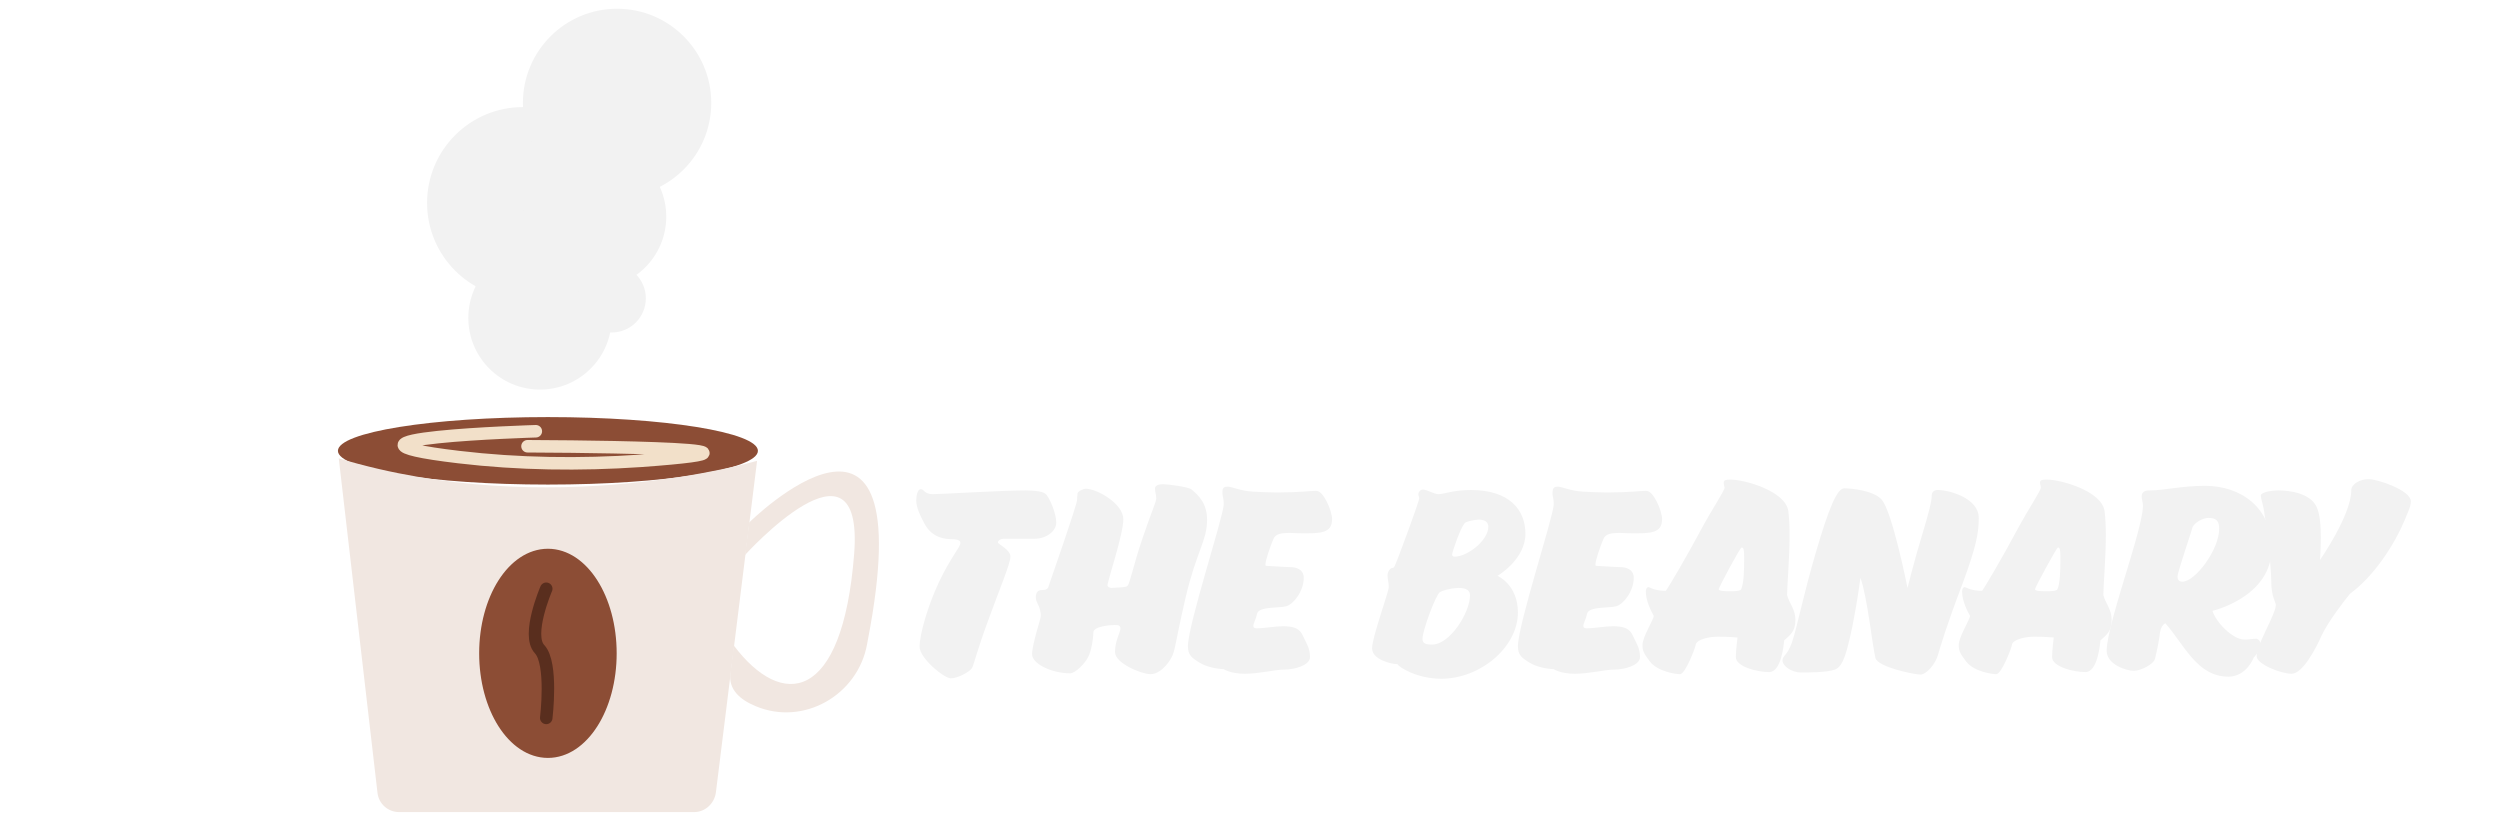
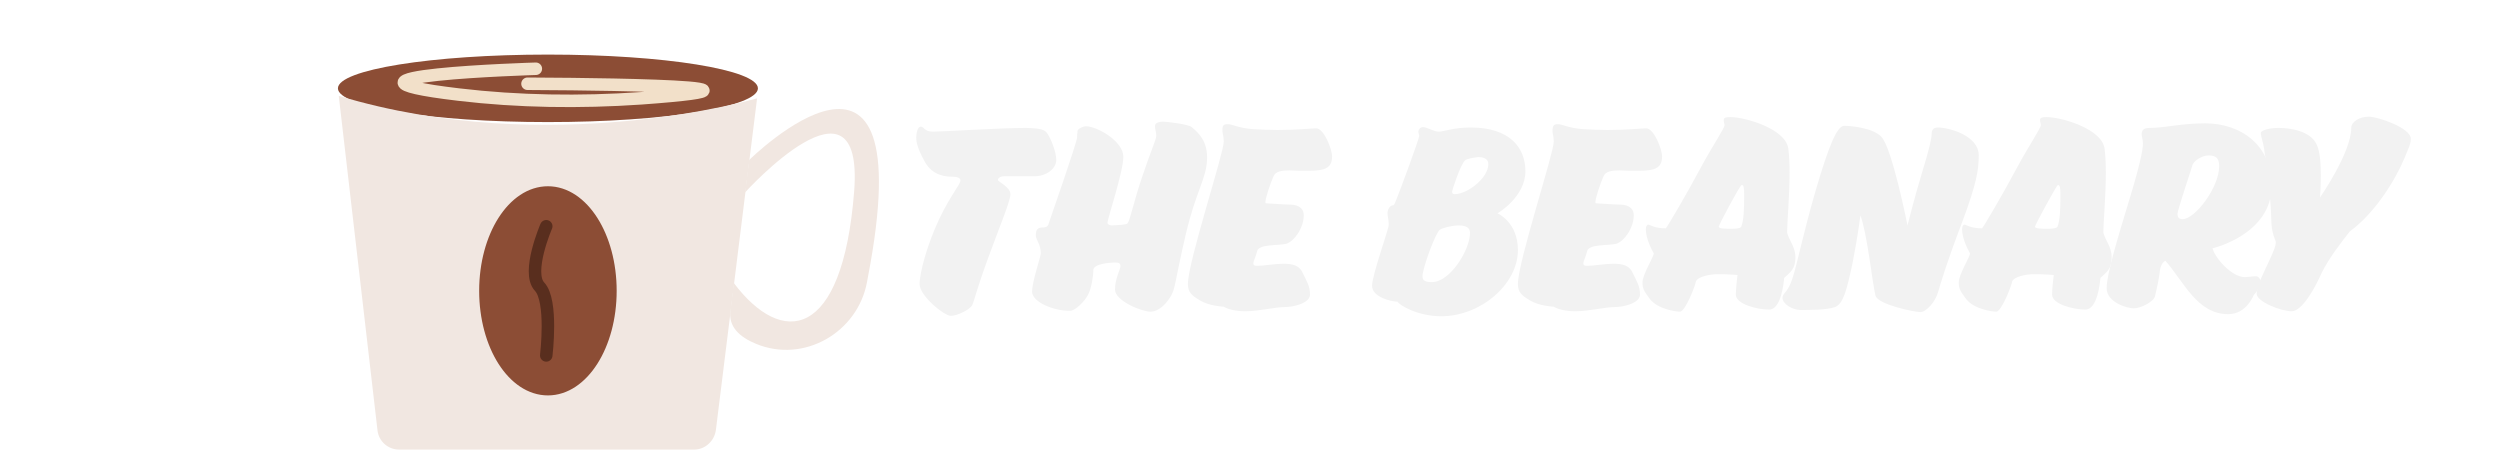
- <svg xmlns="http://www.w3.org/2000/svg" version="1.1" id="Layer_1" x="0px" y="0px" viewBox="0 0 600 200" style="enable-background:new 0 0 600 200;" xml:space="preserve">
+ <svg xmlns="http://www.w3.org/2000/svg" version="1.1" id="Layer_1" x="0px" y="0px" viewBox="0 0 600 113" style="enable-background:new 0 0 600 113;" xml:space="preserve">
  <style type="text/css">
	.st0{fill:#8C4D35;}
	.st1{fill:none;stroke:#F2E0C9;stroke-width:3;stroke-linecap:round;stroke-miterlimit:10;}
	.st2{fill:none;}
	.st3{fill:#F1E7E1;}
	.st4{fill:#8C4D35;stroke:#8C4D35;stroke-width:3;stroke-miterlimit:10;}
	.st5{fill:none;stroke:#592E1E;stroke-width:3;stroke-linecap:round;stroke-miterlimit:10;}
	.st6{fill:#F2F2F2;}
</style>
-   <ellipse class="st0" cx="131.5" cy="108.2" rx="50.4" ry="8.1" />
-   <path class="st1" d="M128.6,103.5c0,0-56.6,1.7-18.5,6.2c14.3,1.7,29.1,1.9,43.7,0.9c45.6-3.3-27.2-3.5-27.2-3.5" />
-   <path id="SVGID_x5F_1_x5F_" class="st2" d="M72.1,134.7c0,0,50.9,24.3,100.6,6.2" />
-   <text transform="matrix(1 0 0 1 -6 -296)" style="font-family:'ArialMT'; font-size:12px;"> </text>
-   <path class="st3" d="M81.3,110l9.3,80.3c0.3,2.6,2.5,4.6,5.2,4.6h70.8c2.6,0,4.8-2,5.2-4.6l9.9-79.7C181.6,110.6,132,125.3,81.3,110  z" />
-   <path class="st3" d="M175.3,161.6c-0.5,3.8,2.2,6.3,6.1,7.9c11.5,4.8,24.5-2.7,26.7-14.9c0.1-0.4,0.1-0.7,0.2-1.1  c13.4-69.5-28.5-28.1-28.5-28.1l-1,7.8c0,0,28.6-31.6,26.2-0.3c-2.8,36-17.4,37.3-28.9,22L175.3,161.6z" />
-   <ellipse class="st4" cx="131.5" cy="156.8" rx="15" ry="23.6" />
-   <path class="st5" d="M131.1,141.3c0,0-4.8,11.1-1.6,14.5c3.2,3.4,1.6,16.5,1.6,16.5" />
+   <ellipse class="st0" cx="131.5" cy="21.2" rx="50.4" ry="8.1" />
+   <path class="st1" d="M128.6,16.5c0,0-56.6,1.7-18.5,6.2c14.3,1.7,29.1,1.9,43.7,0.9c45.6-3.3-27.2-3.5-27.2-3.5" />
+   <path id="SVGID_x5F_1_x5F_" class="st2" d="M72.1,47.7c0,0,50.9,24.3,100.6,6.2" />
+   <text transform="matrix(1 0 0 1 -6 -383)" style="font-family:'ArialMT'; font-size:12px;"> </text>
+   <path class="st3" d="M81.3,23l9.3,80.3c0.3,2.6,2.5,4.6,5.2,4.6h70.8c2.6,0,4.8-2,5.2-4.6l9.9-79.7C181.6,23.6,132,38.3,81.3,23z" />
+   <path class="st3" d="M175.3,74.6c-0.5,3.8,2.2,6.3,6.1,7.9c11.5,4.8,24.5-2.7,26.7-14.9c0.1-0.4,0.1-0.7,0.2-1.1  c13.4-69.5-28.5-28.1-28.5-28.1l-1,7.8c0,0,28.6-31.6,26.2-0.3c-2.8,36-17.4,37.3-28.9,22L175.3,74.6z" />
+   <ellipse class="st4" cx="131.5" cy="69.8" rx="15" ry="23.6" />
+   <path class="st5" d="M131.1,54.3c0,0-4.8,11.1-1.6,14.5s1.6,16.5,1.6,16.5" />
  <g>
-     <path class="st6" d="M251.4,119.1c0.7,1,2.1,4.2,2.1,6.3s-2.4,3.9-5.2,3.9H241c-1,0-1.5,0.5-1.5,0.9c0,0.4,3,1.7,3,3.4   c0,1.7-2.7,8-5.3,15.2c-2.8,7.6-3.4,10.5-3.9,11.5c-0.6,1-3.5,2.5-5.1,2.5s-7.5-4.8-7.5-7.6c0-2.8,1.9-9.7,4.7-15.6   s5.1-8.3,5.1-9.3c0-0.7-1-0.9-2.1-0.9s-4.5-0.1-6.4-3.5c-1.9-3.4-2.1-4.9-2.1-5.9s0.3-2.6,1.1-2.6s0.8,1.2,2.9,1.2   c2.1,0,16.3-0.9,22.3-0.9C249.8,117.8,250.8,118.1,251.4,119.1z" />
-     <path class="st6" d="M279.1,116.2c0.9,0,6.1,0.6,6.9,1.3c1.8,1.5,3.7,3.4,3.7,7.3c0,5-2.6,7.6-5.2,18.8   c-2.6,11.3-2.4,12.5-3.4,14.3s-2.9,3.9-5,3.9s-8.5-2.6-8.5-5.3s1.3-4.8,1.3-5.6c0-0.8-0.4-0.9-1.4-0.9c-1,0-5.1,0.3-5.1,1.8   c0,1.5-0.5,4.6-1.3,6c-0.7,1.4-3,3.8-4.3,3.8c-4.2,0-9.1-2.2-9.1-4.6c0-2.4,2.1-8.5,2.1-9.2c0-0.7-0.2-1.9-0.8-3   c-0.3-0.6-0.4-1-0.4-1.4c0-1.3,0.5-1.8,1.6-1.8s1.4-0.4,1.6-1.3c0.2-0.6,6.7-19.2,6.7-20.3c0-1.1,0.1-0.9,0.1-1.5s1.4-1.2,2-1.2   c2.7,0,9,3.6,9,7.3s-3.8,14.8-3.8,15.9c0,0.3,0.5,0.6,1,0.6c1.5-0.1,3.5-0.1,3.8-0.5c0.6-0.6,1.4-4.9,3.5-11.1   c2.1-6.3,3.4-9,3.4-9.9s-0.3-1.5-0.3-2.3C277.1,116.5,278.2,116.2,279.1,116.2z" />
-     <path class="st6" d="M294.7,116.8c1,0,2.8,1,6.1,1.2c2.1,0.1,4,0.2,5.7,0.2c5,0,8.1-0.4,9.4-0.4c1.8,0,3.8,4.9,3.8,6.8   c0,3.4-2.8,3.4-7.1,3.4c-1.5,0-2.3-0.1-3.1-0.1c-1.9,0-3.4,0.2-3.9,1.5c-0.7,1.6-1.9,5.1-1.9,6.1c0,0.2,0.1,0.3,0.2,0.3   c0.6,0,4.3,0.3,5.6,0.3c1.4,0,3.4,0.4,3.4,2.6c0,3.1-2.4,6.3-4.2,6.8c-1.8,0.5-6.6,0-7,1.8c-0.3,1.4-0.9,2.3-0.9,2.9   c0,0.6,0.6,0.6,1,0.6c1.4,0,4.3-0.5,6.1-0.5c2.4,0,4,0.4,4.8,2.3c0.9,1.9,1.7,3,1.7,5.1c0,2-3.8,3-6.1,3c-2.4,0-6,1-9.5,1   c-3.5,0-5.1-1.1-5.1-1.1s-3.4-0.1-5.7-1.5c-2-1.2-2.9-1.9-2.9-4c0-5.2,8.6-31.3,8.6-34.1c0-1.3-0.3-1.9-0.3-2.4   C293.3,117.1,293.6,116.8,294.7,116.8z" />
-     <path class="st6" d="M341.5,117.5c1,0,2.6,1.1,3.8,1.1s3.5-1,7.7-1c9.3,0,13.1,4.8,13.1,10.5c0,6.2-6.7,10.1-6.7,10.1   s4.9,2.1,4.9,8.8c0,8.3-9,15.9-18.4,15.9c-5.7,0-10.1-2.7-10.5-3.5c-1.5,0-6.1-1.1-6.1-3.8s4-13.5,4-14.7c0-1.1-0.3-2-0.3-2.8   s0.6-1.8,1.2-1.8c0.5,0,0.6-0.7,1.2-2.1c0.6-1.5,5.2-13.8,5.2-14.6c0-0.4-0.2-0.6-0.2-1C340.4,118.2,340.8,117.5,341.5,117.5z    M345.6,142.1c-1,0.6-4.2,9.2-4.2,11.2c0,1.1,0.7,1.4,2.3,1.4c4.3,0,9.1-7.7,9.1-11.8c0-1.1-0.7-1.8-2.8-1.8   C347.8,141.2,346.1,141.8,345.6,142.1z M351.6,125.5c-1.1,1-3.1,7.2-3.1,7.5c0,0.3,0.1,0.6,0.6,0.6c3.1,0,8.1-3.9,8.1-7.2   c0-1-0.7-1.7-2.4-1.7C353.8,124.8,352,125.1,351.6,125.5z" />
-     <path class="st6" d="M373.9,116.8c1,0,2.8,1,6.1,1.2c2.1,0.1,4,0.2,5.7,0.2c5,0,8.1-0.4,9.4-0.4c1.8,0,3.8,4.9,3.8,6.8   c0,3.4-2.8,3.4-7.1,3.4c-1.5,0-2.3-0.1-3.1-0.1c-1.9,0-3.4,0.2-3.9,1.5c-0.7,1.6-1.9,5.1-1.9,6.1c0,0.2,0.1,0.3,0.2,0.3   c0.6,0,4.3,0.3,5.6,0.3c1.4,0,3.4,0.4,3.4,2.6c0,3.1-2.4,6.3-4.2,6.8s-6.6,0-7,1.8c-0.3,1.4-0.9,2.3-0.9,2.9c0,0.6,0.6,0.6,1,0.6   c1.4,0,4.3-0.5,6.1-0.5c2.4,0,4,0.4,4.8,2.3c0.9,1.9,1.7,3,1.7,5.1c0,2-3.8,3-6.1,3c-2.4,0-6,1-9.5,1c-3.5,0-5.1-1.1-5.1-1.1   s-3.4-0.1-5.7-1.5c-2-1.2-2.9-1.9-2.9-4c0-5.2,8.6-31.3,8.6-34.1c0-1.3-0.3-1.9-0.3-2.4C372.6,117.1,372.9,116.8,373.9,116.8z" />
-     <path class="st6" d="M413.7,115.8c0-0.6,0.6-0.7,1.6-0.7c3.5,0,13.3,2.8,13.9,7.6c0.2,1.6,0.3,3.6,0.3,5.7c0,5.6-0.6,12.2-0.6,14.4   c0.5,2,2,3.4,2,6c0,2.8-1.3,3.6-2.7,4.9c-0.1,1.1-0.7,7.6-3.6,7.6c-2.9,0-8-1.3-8-3.6c0-1.5,0.4-4.7,0.4-4.7s-2.2-0.2-4.7-0.2   c-2,0-4.9,0.6-5.3,1.8c0,0.6-2.5,7.2-3.8,7.2c-1,0-5.3-0.6-7.2-3c-1.6-2.1-1.8-2.7-1.8-4c0-2,2.7-6.1,2.7-7   c-0.5-0.9-1.9-3.5-1.9-5.8c0-0.7,0.3-1.1,0.6-1.1c0.3,0,1.4,0.9,4.2,0.9c0.5-0.6,5-8.2,8.4-14.6c2.8-5.2,5.7-9.4,5.7-10.2   C413.8,116.5,413.7,116.4,413.7,115.8z M412.5,141.4c0,0.5,1.6,0.5,3,0.5c0.6,0,2.2,0,2.4-0.5c0.6-1.5,0.7-4.1,0.7-7.5   c0-1.9-0.1-2.5-0.6-2.5C417.6,131.4,412.5,141,412.5,141.4z" />
-     <path class="st6" d="M465.1,117.6c2.6,0,9.8,1.9,9.8,6.7c0,3.6-0.6,6.9-3.9,15.8c-3.9,10.2-5.2,14.8-5.9,17.1   c-0.6,2.2-2.8,4.7-4.2,4.7s-10.3-1.8-10.8-4c-0.7-2.8-2-15-3.6-19.2c0,0-0.6,4.9-1.9,11.5c-1.4,6.5-2.2,9.7-4.2,10.5   c-2,0.7-6.2,0.7-8.2,0.7c-2.1,0-4.4-1.5-4.4-2.9c0-1.2,1.1-1,2.3-4.4c1.2-3.5,2.6-10.9,5.7-21.5s5.1-15.4,6.8-15.4s6.9,0.5,8.9,2.6   c2.6,2.6,6.3,21.3,6.3,21.3s1.7-6.8,3.5-12.7c1.7-5.6,2.3-8.1,2.3-9.3C463.6,118,464.2,117.6,465.1,117.6z" />
-     <path class="st6" d="M489.6,115.8c0-0.6,0.6-0.7,1.6-0.7c3.5,0,13.3,2.8,13.9,7.6c0.2,1.6,0.3,3.6,0.3,5.7c0,5.6-0.6,12.2-0.6,14.4   c0.5,2,2,3.4,2,6c0,2.8-1.3,3.6-2.7,4.9c-0.1,1.1-0.7,7.6-3.6,7.6s-8-1.3-8-3.6c0-1.5,0.4-4.7,0.4-4.7s-2.2-0.2-4.7-0.2   c-2,0-4.9,0.6-5.3,1.8c0,0.6-2.5,7.2-3.8,7.2c-1,0-5.3-0.6-7.2-3c-1.6-2.1-1.8-2.7-1.8-4c0-2,2.7-6.1,2.7-7   c-0.5-0.9-1.9-3.5-1.9-5.8c0-0.7,0.3-1.1,0.6-1.1c0.3,0,1.4,0.9,4.2,0.9c0.5-0.6,5-8.2,8.4-14.6c2.8-5.2,5.7-9.4,5.7-10.2   C489.8,116.5,489.6,116.4,489.6,115.8z M488.4,141.4c0,0.5,1.6,0.5,3,0.5c0.6,0,2.2,0,2.4-0.5c0.6-1.5,0.7-4.1,0.7-7.5   c0-1.9-0.1-2.5-0.6-2.5C493.6,131.4,488.4,141,488.4,141.4z" />
-     <path class="st6" d="M516,117.7c3.4,0,7.6-1.1,13.2-1.1c8.7,0,16,5.3,16,15c0,11.7-14.2,15-14.2,15c0.7,2.5,4.7,6.9,7.7,6.9   c1.1,0,1.8-0.2,2.8-0.2c0.6,0,1.1,0.9,1.1,1.3c0,1.5-1.7,3.2-1.7,3.2s-1.7,4.6-6.1,4.6c-7.5,0-10.6-7.7-15.1-12.8   c0,0-1,0.3-1.3,2.2c-0.2,1.9-0.7,4.2-1.2,6.3c-0.3,1.3-3.4,2.9-5.1,2.9c-1.7,0-6.5-1.5-6.5-4.8c0-3.4,2.5-11.6,5.6-21.8   c3.1-10.2,3.1-12.3,3.1-13.1c0-0.7-0.3-1.5-0.3-2.1C514,118,514.8,117.7,516,117.7z M522.6,138.3c0,0.9,0.4,1.3,1.2,1.3   c3,0,8.8-7.6,8.8-12.7c0-1.8-0.6-2.6-2.6-2.6c-1.4,0-3.7,1.3-3.9,2.6C526.2,126.8,522.6,137.4,522.6,138.3z" />
-     <path class="st6" d="M568.5,115c2.2,0,10.1,2.7,10.1,5.3c0,1.3-0.6,2.3-1.5,4.6c-2.3,5.5-7.2,13.3-13.1,17.6   c-1.5,1.8-5.3,6.8-6.8,10c-1.4,3.2-4.6,9.2-7.2,9.2c-2.6,0-8.4-2.3-8.4-4.2s2-5.7,3.1-8.1c1.1-2.4,1.5-3.5,1.5-4.2   s-1.1-1.9-1.1-5.8s-1.5-16-1.9-17.7c-0.4-1.7-0.6-2.2-0.6-2.8s1.9-1.2,4.3-1.2c2.4,0,7.6,0.6,9.1,4c0.8,1.6,1,4.7,1,7.3   c0,2.9-0.2,5.4-0.2,5.4s7.5-10.8,7.5-16.7C564.3,116.2,566.3,115,568.5,115z" />
+     <path class="st6" d="M251.4,32.1c0.7,1,2.1,4.2,2.1,6.3s-2.4,3.9-5.2,3.9H241c-1,0-1.5,0.5-1.5,0.9s3,1.7,3,3.4s-2.7,8-5.3,15.2   c-2.8,7.6-3.4,10.5-3.9,11.5c-0.6,1-3.5,2.5-5.1,2.5s-7.5-4.8-7.5-7.6s1.9-9.7,4.7-15.6s5.1-8.3,5.1-9.3c0-0.7-1-0.9-2.1-0.9   s-4.5-0.1-6.4-3.5c-1.9-3.4-2.1-4.9-2.1-5.9s0.3-2.6,1.1-2.6s0.8,1.2,2.9,1.2c2.1,0,16.3-0.9,22.3-0.9   C249.8,30.8,250.8,31.1,251.4,32.1z" />
+     <path class="st6" d="M279.1,29.2c0.9,0,6.1,0.6,6.9,1.3c1.8,1.5,3.7,3.4,3.7,7.3c0,5-2.6,7.6-5.2,18.8c-2.6,11.3-2.4,12.5-3.4,14.3   s-2.9,3.9-5,3.9s-8.5-2.6-8.5-5.3s1.3-4.8,1.3-5.6s-0.4-0.9-1.4-0.9s-5.1,0.3-5.1,1.8s-0.5,4.6-1.3,6c-0.7,1.4-3,3.8-4.3,3.8   c-4.2,0-9.1-2.2-9.1-4.6c0-2.4,2.1-8.5,2.1-9.2s-0.2-1.9-0.8-3c-0.3-0.6-0.4-1-0.4-1.4c0-1.3,0.5-1.8,1.6-1.8s1.4-0.4,1.6-1.3   c0.2-0.6,6.7-19.2,6.7-20.3c0-1.1,0.1-0.9,0.1-1.5s1.4-1.2,2-1.2c2.7,0,9,3.6,9,7.3c0,3.7-3.8,14.8-3.8,15.9c0,0.3,0.5,0.6,1,0.6   c1.5-0.1,3.5-0.1,3.8-0.5c0.6-0.6,1.4-4.9,3.5-11.1c2.1-6.3,3.4-9,3.4-9.9s-0.3-1.5-0.3-2.3C277.1,29.5,278.2,29.2,279.1,29.2z" />
+     <path class="st6" d="M294.7,29.8c1,0,2.8,1,6.1,1.2c2.1,0.1,4,0.2,5.7,0.2c5,0,8.1-0.4,9.4-0.4c1.8,0,3.8,4.9,3.8,6.8   c0,3.4-2.8,3.4-7.1,3.4c-1.5,0-2.3-0.1-3.1-0.1c-1.9,0-3.4,0.2-3.9,1.5c-0.7,1.6-1.9,5.1-1.9,6.1c0,0.2,0.1,0.3,0.2,0.3   c0.6,0,4.3,0.3,5.6,0.3c1.4,0,3.4,0.4,3.4,2.6c0,3.1-2.4,6.3-4.2,6.8c-1.8,0.5-6.6,0-7,1.8c-0.3,1.4-0.9,2.3-0.9,2.9   c0,0.6,0.6,0.6,1,0.6c1.4,0,4.3-0.5,6.1-0.5c2.4,0,4,0.4,4.8,2.3c0.9,1.9,1.7,3,1.7,5.1c0,2-3.8,3-6.1,3c-2.4,0-6,1-9.5,1   s-5.1-1.1-5.1-1.1s-3.4-0.1-5.7-1.5c-2-1.2-2.9-1.9-2.9-4c0-5.2,8.6-31.3,8.6-34.1c0-1.3-0.3-1.9-0.3-2.4   C293.3,30.1,293.6,29.8,294.7,29.8z" />
+     <path class="st6" d="M341.5,30.5c1,0,2.6,1.1,3.8,1.1s3.5-1,7.7-1c9.3,0,13.1,4.8,13.1,10.5c0,6.2-6.7,10.1-6.7,10.1   s4.9,2.1,4.9,8.8c0,8.3-9,15.9-18.4,15.9c-5.7,0-10.1-2.7-10.5-3.5c-1.5,0-6.1-1.1-6.1-3.8s4-13.5,4-14.7c0-1.1-0.3-2-0.3-2.8   s0.6-1.8,1.2-1.8c0.5,0,0.6-0.7,1.2-2.1c0.6-1.5,5.2-13.8,5.2-14.6c0-0.4-0.2-0.6-0.2-1C340.4,31.2,340.8,30.5,341.5,30.5z    M345.6,55.1c-1,0.6-4.2,9.2-4.2,11.2c0,1.1,0.7,1.4,2.3,1.4c4.3,0,9.1-7.7,9.1-11.8c0-1.1-0.7-1.8-2.8-1.8   C347.8,54.2,346.1,54.8,345.6,55.1z M351.6,38.5c-1.1,1-3.1,7.2-3.1,7.5s0.1,0.6,0.6,0.6c3.1,0,8.1-3.9,8.1-7.2   c0-1-0.7-1.7-2.4-1.7C353.8,37.8,352,38.1,351.6,38.5z" />
+     <path class="st6" d="M373.9,29.8c1,0,2.8,1,6.1,1.2c2.1,0.1,4,0.2,5.7,0.2c5,0,8.1-0.4,9.4-0.4c1.8,0,3.8,4.9,3.8,6.8   c0,3.4-2.8,3.4-7.1,3.4c-1.5,0-2.3-0.1-3.1-0.1c-1.9,0-3.4,0.2-3.9,1.5c-0.7,1.6-1.9,5.1-1.9,6.1c0,0.2,0.1,0.3,0.2,0.3   c0.6,0,4.3,0.3,5.6,0.3c1.4,0,3.4,0.4,3.4,2.6c0,3.1-2.4,6.3-4.2,6.8s-6.6,0-7,1.8c-0.3,1.4-0.9,2.3-0.9,2.9c0,0.6,0.6,0.6,1,0.6   c1.4,0,4.3-0.5,6.1-0.5c2.4,0,4,0.4,4.8,2.3c0.9,1.9,1.7,3,1.7,5.1c0,2-3.8,3-6.1,3c-2.4,0-6,1-9.5,1s-5.1-1.1-5.1-1.1   s-3.4-0.1-5.7-1.5c-2-1.2-2.9-1.9-2.9-4c0-5.2,8.6-31.3,8.6-34.1c0-1.3-0.3-1.9-0.3-2.4C372.6,30.1,372.9,29.8,373.9,29.8z" />
+     <path class="st6" d="M413.7,28.8c0-0.6,0.6-0.7,1.6-0.7c3.5,0,13.3,2.8,13.9,7.6c0.2,1.6,0.3,3.6,0.3,5.7c0,5.6-0.6,12.2-0.6,14.4   c0.5,2,2,3.4,2,6c0,2.8-1.3,3.6-2.7,4.9c-0.1,1.1-0.7,7.6-3.6,7.6s-8-1.3-8-3.6c0-1.5,0.4-4.7,0.4-4.7s-2.2-0.2-4.7-0.2   c-2,0-4.9,0.6-5.3,1.8c0,0.6-2.5,7.2-3.8,7.2c-1,0-5.3-0.6-7.2-3c-1.6-2.1-1.8-2.7-1.8-4c0-2,2.7-6.1,2.7-7   c-0.5-0.9-1.9-3.5-1.9-5.8c0-0.7,0.3-1.1,0.6-1.1c0.3,0,1.4,0.9,4.2,0.9c0.5-0.6,5-8.2,8.4-14.6c2.8-5.2,5.7-9.4,5.7-10.2   C413.8,29.5,413.7,29.4,413.7,28.8z M412.5,54.4c0,0.5,1.6,0.5,3,0.5c0.6,0,2.2,0,2.4-0.5c0.6-1.5,0.7-4.1,0.7-7.5   c0-1.9-0.1-2.5-0.6-2.5C417.6,44.4,412.5,54,412.5,54.4z" />
+     <path class="st6" d="M465.1,30.6c2.6,0,9.8,1.9,9.8,6.7c0,3.6-0.6,6.9-3.9,15.8c-3.9,10.2-5.2,14.8-5.9,17.1   c-0.6,2.2-2.8,4.7-4.2,4.7s-10.3-1.8-10.8-4c-0.7-2.8-2-15-3.6-19.2c0,0-0.6,4.9-1.9,11.5c-1.4,6.5-2.2,9.7-4.2,10.5   c-2,0.7-6.2,0.7-8.2,0.7c-2.1,0-4.4-1.5-4.4-2.9c0-1.2,1.1-1,2.3-4.4c1.2-3.5,2.6-10.9,5.7-21.5s5.1-15.4,6.8-15.4s6.9,0.5,8.9,2.6   c2.6,2.6,6.3,21.3,6.3,21.3s1.7-6.8,3.5-12.7c1.7-5.6,2.3-8.1,2.3-9.3C463.6,31,464.2,30.6,465.1,30.6z" />
+     <path class="st6" d="M489.6,28.8c0-0.6,0.6-0.7,1.6-0.7c3.5,0,13.3,2.8,13.9,7.6c0.2,1.6,0.3,3.6,0.3,5.7c0,5.6-0.6,12.2-0.6,14.4   c0.5,2,2,3.4,2,6c0,2.8-1.3,3.6-2.7,4.9c-0.1,1.1-0.7,7.6-3.6,7.6s-8-1.3-8-3.6c0-1.5,0.4-4.7,0.4-4.7s-2.2-0.2-4.7-0.2   c-2,0-4.9,0.6-5.3,1.8c0,0.6-2.5,7.2-3.8,7.2c-1,0-5.3-0.6-7.2-3c-1.6-2.1-1.8-2.7-1.8-4c0-2,2.7-6.1,2.7-7   c-0.5-0.9-1.9-3.5-1.9-5.8c0-0.7,0.3-1.1,0.6-1.1c0.3,0,1.4,0.9,4.2,0.9c0.5-0.6,5-8.2,8.4-14.6c2.8-5.2,5.7-9.4,5.7-10.2   C489.8,29.5,489.6,29.4,489.6,28.8z M488.4,54.4c0,0.5,1.6,0.5,3,0.5c0.6,0,2.2,0,2.4-0.5c0.6-1.5,0.7-4.1,0.7-7.5   c0-1.9-0.1-2.5-0.6-2.5C493.6,44.4,488.4,54,488.4,54.4z" />
+     <path class="st6" d="M516,30.7c3.4,0,7.6-1.1,13.2-1.1c8.7,0,16,5.3,16,15c0,11.7-14.2,15-14.2,15c0.7,2.5,4.7,6.9,7.7,6.9   c1.1,0,1.8-0.2,2.8-0.2c0.6,0,1.1,0.9,1.1,1.3c0,1.5-1.7,3.2-1.7,3.2s-1.7,4.6-6.1,4.6c-7.5,0-10.6-7.7-15.1-12.8   c0,0-1,0.3-1.3,2.2c-0.2,1.9-0.7,4.2-1.2,6.3c-0.3,1.3-3.4,2.9-5.1,2.9c-1.7,0-6.5-1.5-6.5-4.8c0-3.4,2.5-11.6,5.6-21.8   s3.1-12.3,3.1-13.1c0-0.7-0.3-1.5-0.3-2.1C514,31,514.8,30.7,516,30.7z M522.6,51.3c0,0.9,0.4,1.3,1.2,1.3c3,0,8.8-7.6,8.8-12.7   c0-1.8-0.6-2.6-2.6-2.6c-1.4,0-3.7,1.3-3.9,2.6C526.2,39.8,522.6,50.4,522.6,51.3z" />
+     <path class="st6" d="M568.5,28c2.2,0,10.1,2.7,10.1,5.3c0,1.3-0.6,2.3-1.5,4.6c-2.3,5.5-7.2,13.3-13.1,17.6   c-1.5,1.8-5.3,6.8-6.8,10c-1.4,3.2-4.6,9.2-7.2,9.2c-2.6,0-8.4-2.3-8.4-4.2s2-5.7,3.1-8.1c1.1-2.4,1.5-3.5,1.5-4.2   s-1.1-1.9-1.1-5.8s-1.5-16-1.9-17.7s-0.6-2.2-0.6-2.8s1.9-1.2,4.3-1.2c2.4,0,7.6,0.6,9.1,4c0.8,1.6,1,4.7,1,7.3   c0,2.9-0.2,5.4-0.2,5.4s7.5-10.8,7.5-16.7C564.3,29.2,566.3,28,568.5,28z" />
  </g>
-   <circle class="st6" cx="125.5" cy="48.7" r="23" />
-   <circle class="st6" cx="142.7" cy="52" r="17.2" />
-   <circle class="st6" cx="129.6" cy="76.3" r="17.2" />
-   <circle class="st6" cx="146.8" cy="71.6" r="8.2" />
-   <circle class="st6" cx="148.1" cy="24.7" r="22.6" />
</svg>
